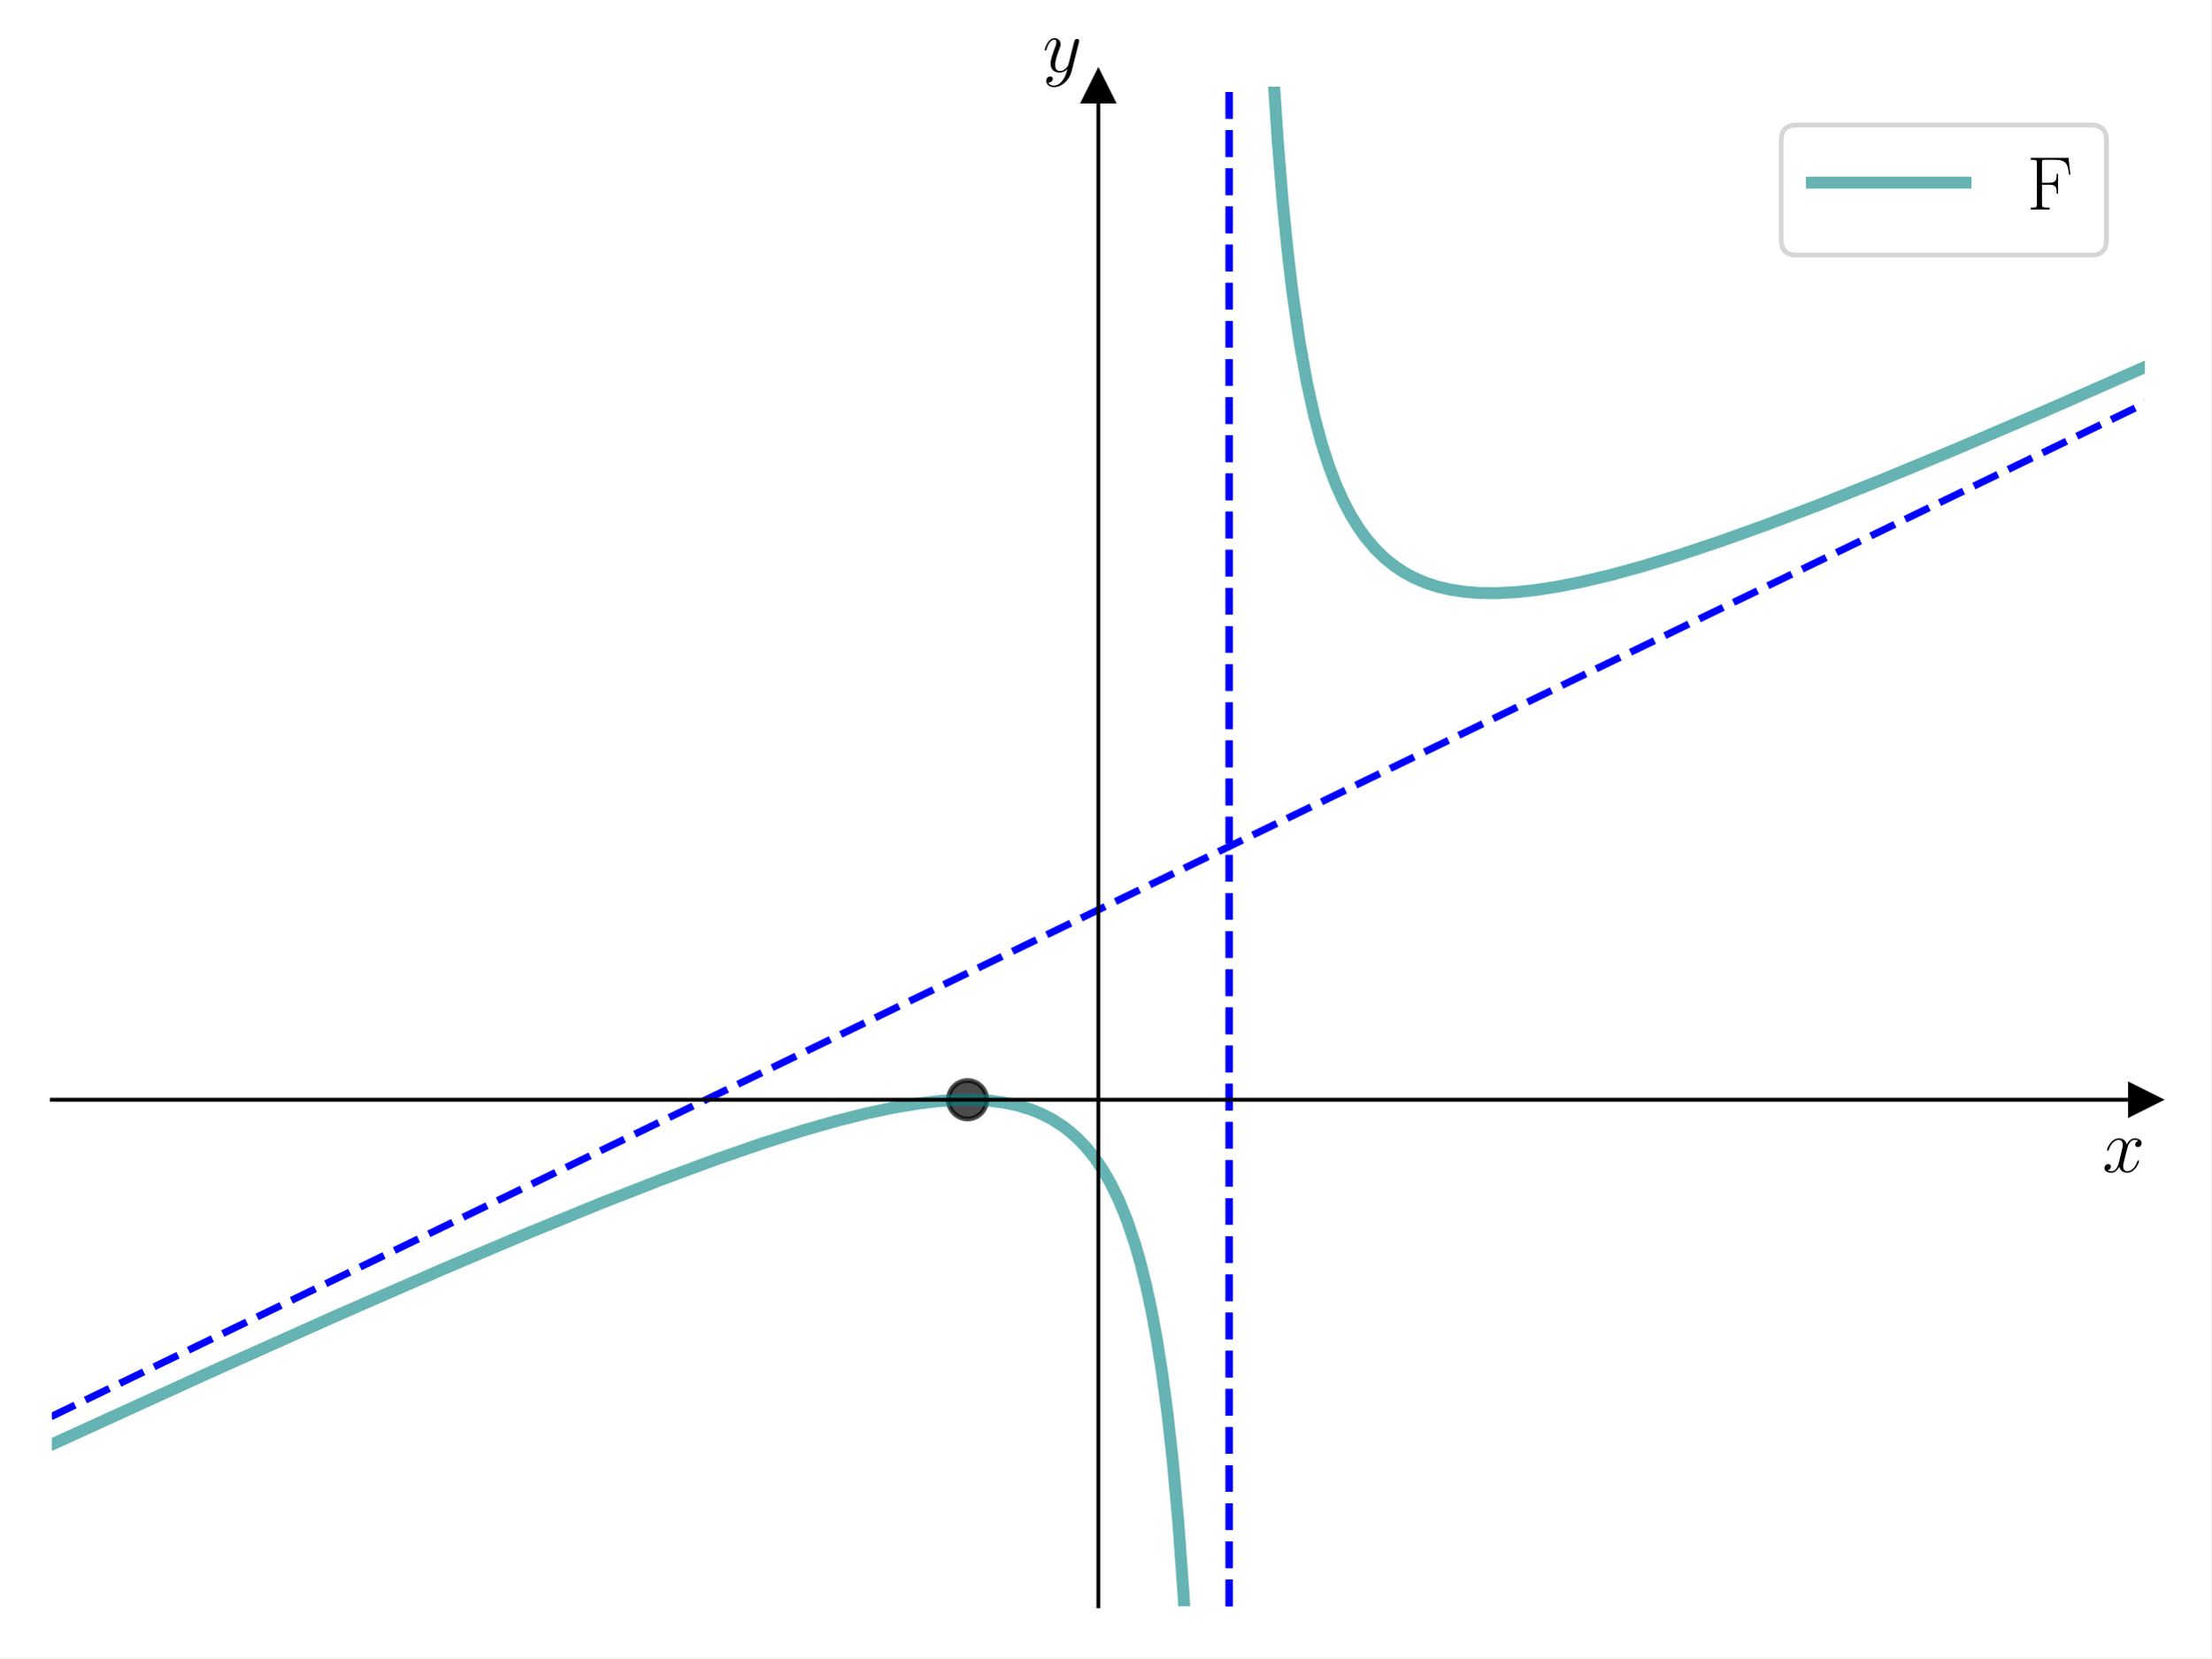
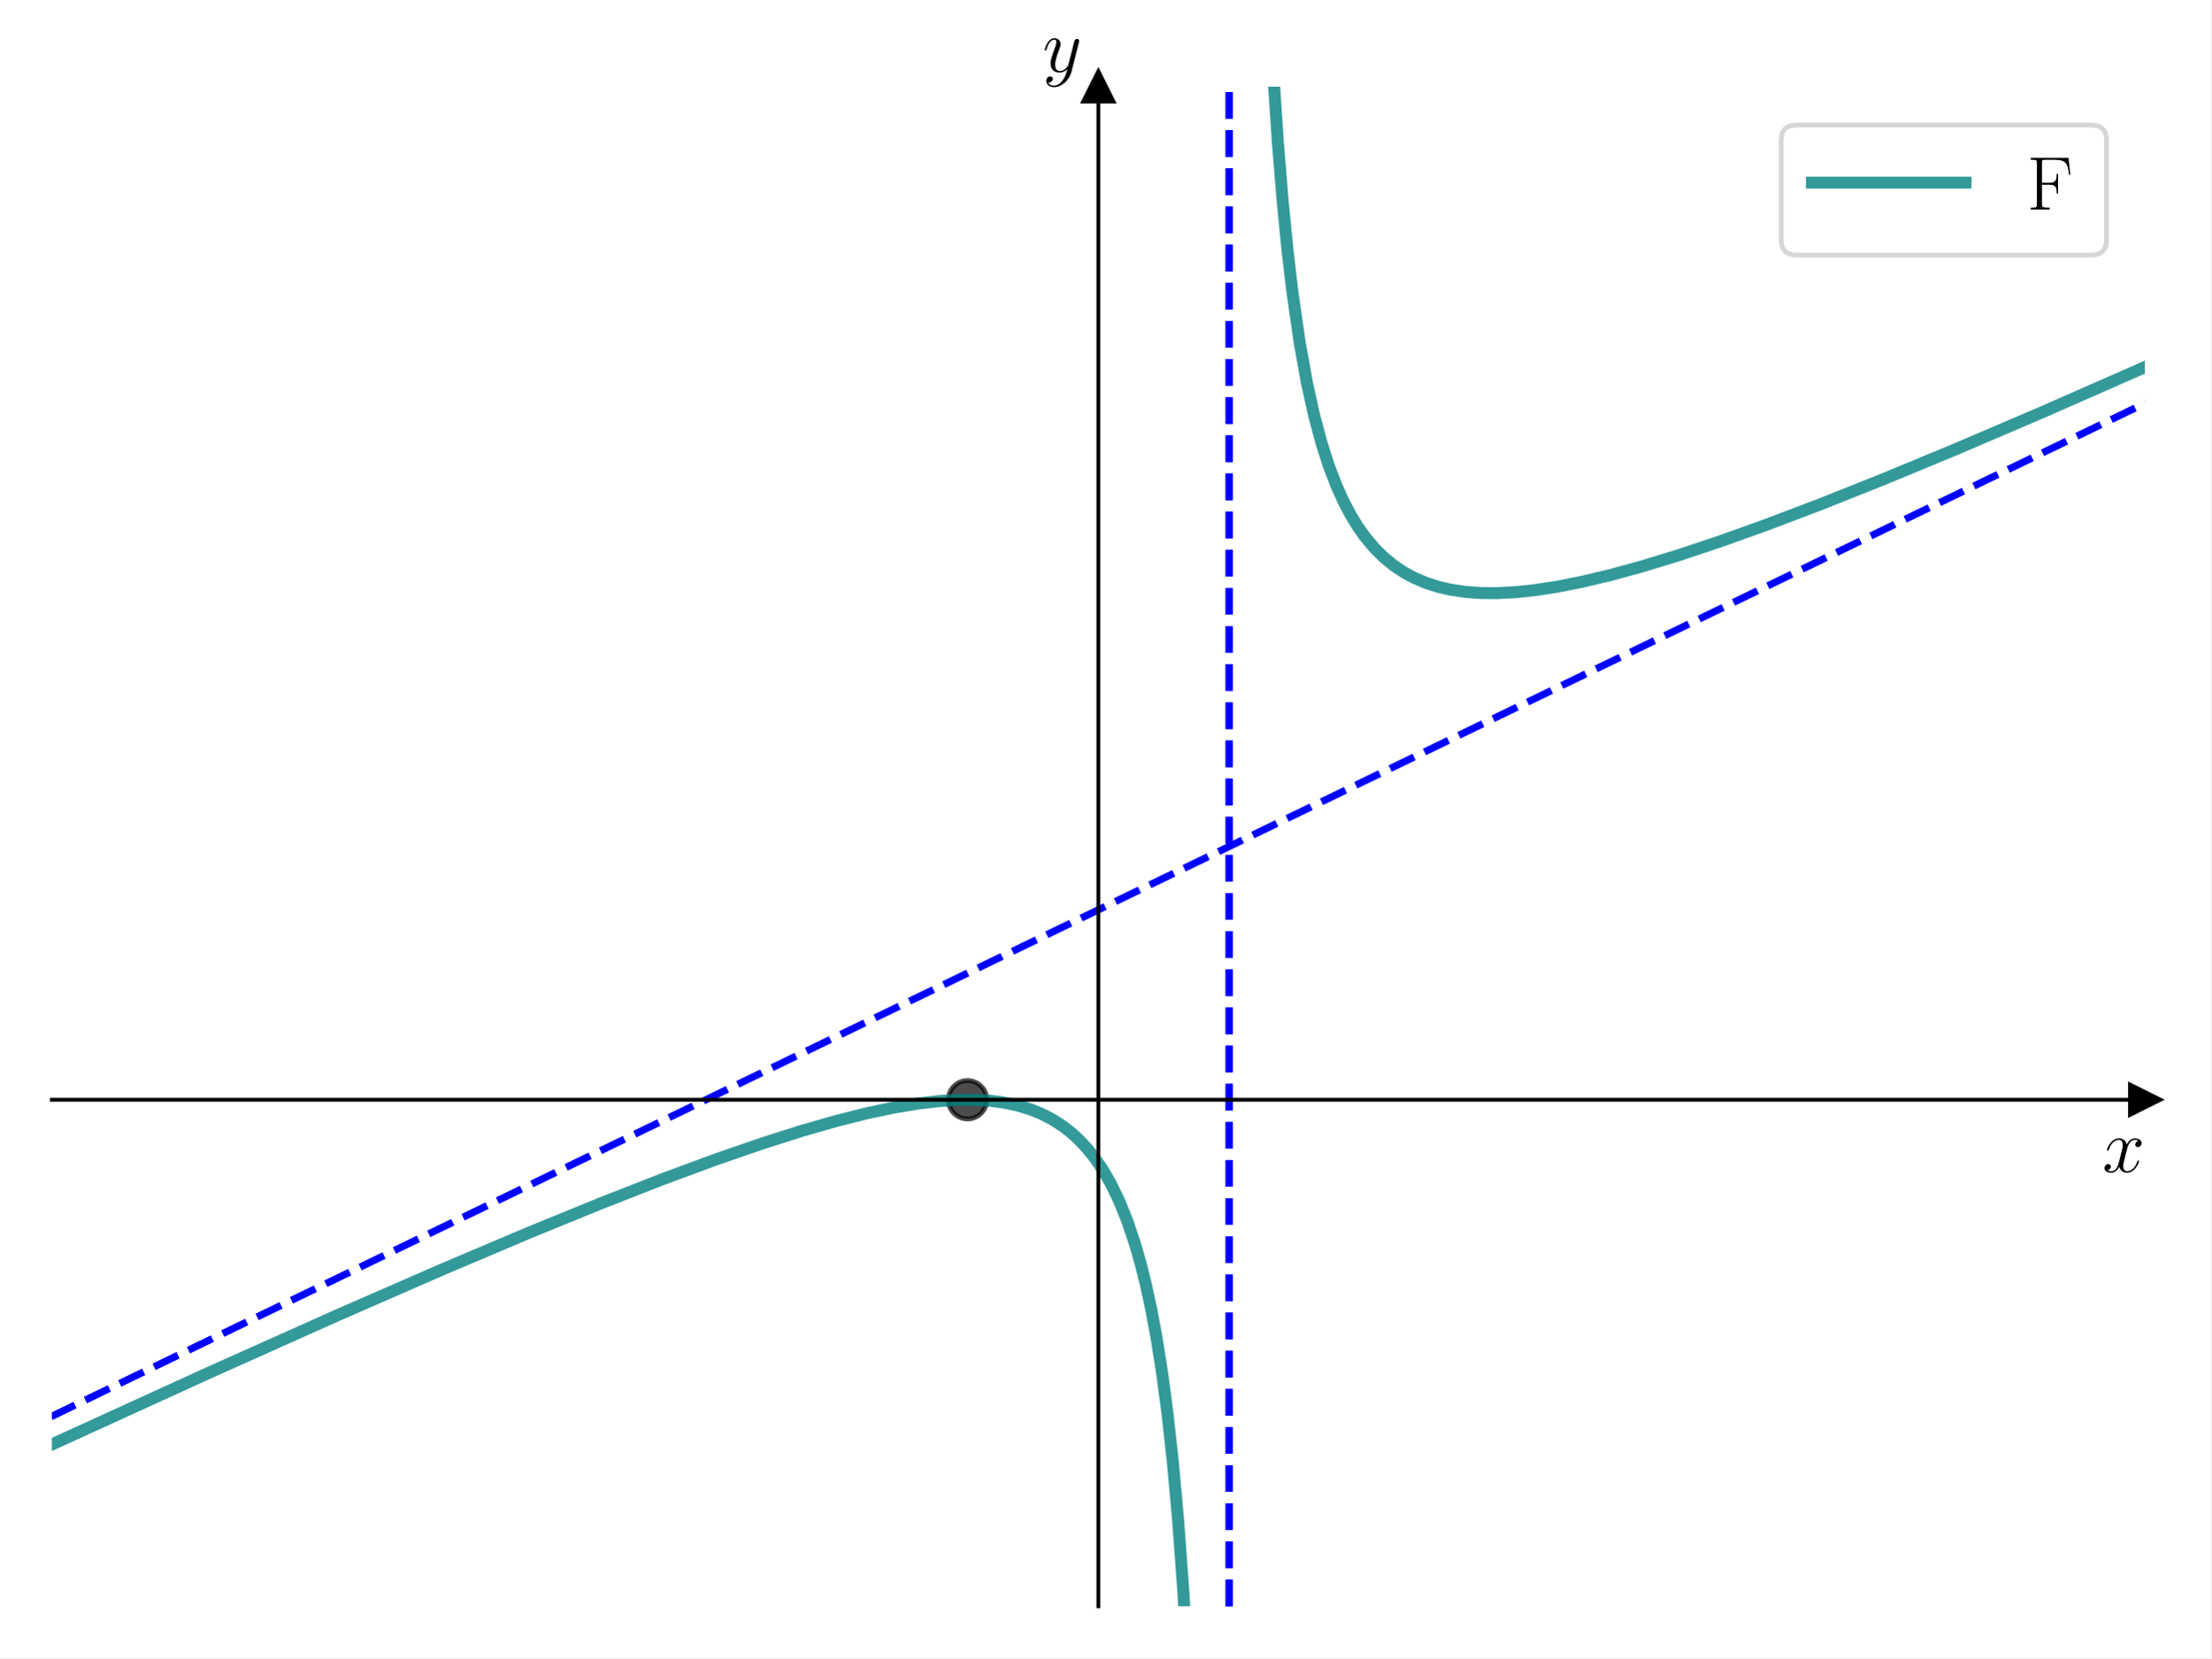
<svg xmlns="http://www.w3.org/2000/svg" xmlns:xlink="http://www.w3.org/1999/xlink" width="460.8pt" height="345.6pt" viewBox="0 0 460.8 345.6" version="1.1">
  <defs>
    <style type="text/css">*{stroke-linejoin: round; stroke-linecap: butt}</style>
  </defs>
  <g id="figure_1">
    <g id="patch_1">
      <path d="M 0 345.6  L 460.8 345.6  L 460.8 0  L 0 0  z " style="fill: #ffffff" />
    </g>
    <g id="axes_1">
      <g id="patch_2">
        <path d="M 10.8 334.8  L 447 334.8  L 447 18.065  L 10.8 18.065  z " style="fill: #ffffff" />
      </g>
      <g id="matplotlib.axis_1">
        <g id="text_1">
          <g transform="translate(438.1306 244.2911) scale(0.16 -0.16)">
            <defs>
              <path id="CMMI12-78" d="M 3034 2606  C 2829 2567 2752 2414 2752 2293  C 2752 2139 2874 2088 2963 2088  C 3155 2088 3290 2254 3290 2427  C 3290 2695 2982 2816 2714 2816  C 2323 2816 2106 2433 2048 2312  C 1901 2816 1504 2816 1389 2816  C 736 2816 390 1980 390 1839  C 390 1814 416 1782 461 1782  C 512 1782 525 1820 538 1846  C 755 2555 1184 2689 1370 2689  C 1658 2689 1715 2420 1715 2267  C 1715 2127 1677 1980 1600 1673  L 1382 798  C 1286 415 1101 64 762 64  C 730 64 570 64 435 147  C 666 192 717 383 717 460  C 717 588 621 664 499 664  C 346 664 179 530 179 326  C 179 57 480 -64 755 -64  C 1062 -64 1280 179 1414 441  C 1517 64 1837 -64 2074 -64  C 2726 -64 3072 773 3072 913  C 3072 945 3046 971 3008 971  C 2950 971 2944 939 2925 888  C 2752 326 2381 64 2093 64  C 1869 64 1747 230 1747 492  C 1747 632 1773 734 1875 1156  L 2099 2024  C 2195 2408 2413 2689 2707 2689  C 2720 2689 2899 2689 3034 2606  z " transform="scale(0.015625)" />
            </defs>
            <use xlink:href="#CMMI12-78" transform="scale(0.996264)" />
          </g>
        </g>
      </g>
      <g id="matplotlib.axis_2">
        <g id="text_2">
          <g transform="translate(217.2897 14.96506) scale(0.16 -0.16)">
            <defs>
              <path id="CMMI12-79" d="M 1683 -700  C 1510 -939 1261 -1152 947 -1152  C 870 -1152 563 -1152 467 -889  C 486 -895 518 -895 531 -895  C 723 -895 851 -729 851 -582  C 851 -435 730 -384 634 -384  C 531 -384 307 -458 307 -759  C 307 -1071 582 -1286 947 -1286  C 1587 -1286 2234 -700 2413 6  L 3040 2485  C 3046 2517 3059 2556 3059 2594  C 3059 2689 2982 2753 2886 2753  C 2829 2753 2694 2727 2643 2535  L 2170 658  C 2138 543 2138 530 2086 460  C 1958 281 1747 64 1440 64  C 1082 64 1050 415 1050 588  C 1050 952 1222 1443 1395 1903  C 1466 2088 1504 2178 1504 2305  C 1504 2574 1312 2816 998 2816  C 410 2816 173 1890 173 1839  C 173 1814 198 1782 243 1782  C 301 1782 307 1807 333 1897  C 486 2433 730 2689 979 2689  C 1037 2689 1146 2689 1146 2478  C 1146 2312 1075 2127 979 1884  C 666 1047 666 837 666 683  C 666 77 1101 -64 1421 -64  C 1606 -64 1837 -6 2061 230  L 2067 224  C 1971 -147 1907 -392 1683 -700  z " transform="scale(0.015625)" />
            </defs>
            <use xlink:href="#CMMI12-79" transform="scale(0.996264)" />
          </g>
        </g>
      </g>
      <g id="line2d_1">
        <defs>
-           <path id="m346ba916e0" d="M 3 0  L -3 -3  L -3 3  z " style="stroke: #000000; stroke-linejoin: miter" />
+           <path id="m1c87fa0043" d="M 3 0  L -3 -3  L -3 3  z " style="stroke: #000000; stroke-linejoin: miter" />
        </defs>
        <g>
-           <use xlink:href="#m346ba916e0" x="447" y="229.222" style="stroke: #000000; stroke-linejoin: miter" />
+           <use xlink:href="#m1c87fa0043" x="447" y="229.222" style="stroke: #000000; stroke-linejoin: miter" />
        </g>
      </g>
      <g id="line2d_2">
        <defs>
-           <path id="mf072273466" d="M 0 -3  L -3 3  L 3 3  z " style="stroke: #000000; stroke-linejoin: miter" />
+           <path id="mdabc279448" d="M 0 -3  L -3 3  L 3 3  z " style="stroke: #000000; stroke-linejoin: miter" />
        </defs>
        <g>
-           <use xlink:href="#mf072273466" x="228.9" y="18.065" style="stroke: #000000; stroke-linejoin: miter" />
+           <use xlink:href="#mdabc279448" x="228.9" y="18.065" style="stroke: #000000; stroke-linejoin: miter" />
        </g>
      </g>
      <g id="line2d_3">
        <defs>
-           <path id="me3d68e2261" d="M 0 4  C 1.061 4 2.078 3.579 2.828 2.828  C 3.579 2.078 4 1.061 4 0  C 4 -1.061 3.579 -2.078 2.828 -2.828  C 2.078 -3.579 1.061 -4 0 -4  C -1.061 -4 -2.078 -3.579 -2.828 -2.828  C -3.579 -2.078 -4 -1.061 -4 0  C -4 1.061 -3.579 2.078 -2.828 2.828  C -2.078 3.579 -1.061 4 0 4  z " style="stroke: #000000; stroke-opacity: 0.7" />
+           <path id="m6b6399e136" d="M 0 4  C 1.061 4 2.078 3.579 2.828 2.828  C 3.579 2.078 4 1.061 4 0  C 4 -1.061 3.579 -2.078 2.828 -2.828  C 2.078 -3.579 1.061 -4 0 -4  C -1.061 -4 -2.078 -3.579 -2.828 -2.828  C -3.579 -2.078 -4 -1.061 -4 0  C -4 1.061 -3.579 2.078 -2.828 2.828  C -2.078 3.579 -1.061 4 0 4  z " style="stroke: #000000; stroke-opacity: 0.7" />
        </defs>
-         <g clip-path="url(#p7336c89e3f)">
-           <use xlink:href="#me3d68e2261" x="201.637" y="229.222" style="fill-opacity: 0.7; stroke: #000000; stroke-opacity: 0.7" />
+         <g clip-path="url(#ped87f5789c)">
+           <use xlink:href="#m6b6399e136" x="201.637" y="229.222" style="fill-opacity: 0.7; stroke: #000000; stroke-opacity: 0.7" />
        </g>
      </g>
      <g id="line2d_4">
-         <path d="M 10.48 301.221  L 43.499 286.146  L 70.362 274.121  L 92.188 264.586  L 110.096 256.993  L 125.207 250.816  L 138.078 245.782  L 149.271 241.64  L 158.785 238.35  L 167.18 235.681  L 174.455 233.599  L 180.611 232.054  L 186.207 230.869  L 191.244 230.027  L 195.721 229.502  L 199.639 229.256  L 202.997 229.238  L 206.354 229.438  L 209.153 229.803  L 211.951 230.386  L 214.749 231.231  L 216.988 232.133  L 219.226 233.276  L 221.465 234.706  L 223.144 236.002  L 224.823 237.525  L 226.502 239.311  L 228.18 241.41  L 229.859 243.88  L 231.538 246.798  L 233.217 250.261  L 234.896 254.4  L 236.575 259.388  L 237.694 263.299  L 238.814 267.785  L 239.933 272.964  L 241.052 278.991  L 242.171 286.069  L 243.291 294.472  L 244.41 304.578  L 245.529 316.926  L 246.649 332.308  L 247.482 346.6  L 247.482 346.6  " clip-path="url(#p7336c89e3f)" style="fill: none; stroke: #008080; stroke-opacity: 0.6; stroke-width: 2.5; stroke-linecap: square" />
+         <path d="M 10.48 301.221  L 43.499 286.146  L 70.362 274.121  L 92.188 264.586  L 110.096 256.993  L 125.207 250.816  L 138.078 245.782  L 149.271 241.64  L 158.785 238.35  L 167.18 235.681  L 174.455 233.599  L 180.611 232.054  L 186.207 230.869  L 191.244 230.027  L 195.721 229.502  L 199.639 229.256  L 202.997 229.238  L 206.354 229.438  L 209.153 229.803  L 211.951 230.386  L 214.749 231.231  L 216.988 232.133  L 219.226 233.276  L 221.465 234.706  L 223.144 236.002  L 224.823 237.525  L 226.502 239.311  L 228.18 241.41  L 229.859 243.88  L 231.538 246.798  L 233.217 250.261  L 234.896 254.4  L 236.575 259.388  L 237.694 263.299  L 238.814 267.785  L 239.933 272.964  L 241.052 278.991  L 242.171 286.069  L 243.291 294.472  L 244.41 304.578  L 245.529 316.926  L 246.649 332.308  L 247.482 346.6  L 247.482 346.6  " clip-path="url(#ped87f5789c)" style="fill: none; stroke: #008080; stroke-opacity: 0.8; stroke-width: 2.5; stroke-linecap: square" />
      </g>
      <g id="line2d_5">
-         <path d="M 0 0  " clip-path="url(#p7336c89e3f)" style="fill: none; stroke: #008080; stroke-opacity: 0.6; stroke-width: 2.5; stroke-linecap: square" />
+         <path d="M 0 0  " clip-path="url(#ped87f5789c)" style="fill: none; stroke: #008080; stroke-opacity: 0.8; stroke-width: 2.5; stroke-linecap: square" />
      </g>
      <g id="line2d_6">
-         <path d="M 264.469 -1  L 265.277 14.116  L 266.289 29.416  L 267.302 41.845  L 268.315 52.121  L 269.327 60.741  L 270.846 71.314  L 272.365 79.767  L 273.884 86.645  L 275.403 92.321  L 276.923 97.059  L 278.442 101.05  L 279.961 104.438  L 281.48 107.331  L 282.999 109.813  L 284.518 111.951  L 286.543 114.354  L 288.568 116.334  L 290.594 117.966  L 292.619 119.308  L 294.644 120.405  L 297.176 121.488  L 299.708 122.303  L 302.24 122.893  L 305.278 123.355  L 308.316 123.591  L 311.86 123.631  L 315.911 123.422  L 319.962 122.99  L 324.519 122.288  L 329.582 121.289  L 335.658 119.846  L 342.241 118.044  L 349.836 115.723  L 358.444 112.849  L 368.064 109.402  L 379.204 105.174  L 392.368 99.931  L 407.559 93.638  L 425.787 85.836  L 447.053 76.486  L 447.053 76.486  " clip-path="url(#p7336c89e3f)" style="fill: none; stroke: #008080; stroke-opacity: 0.6; stroke-width: 2.5; stroke-linecap: square" />
+         <path d="M 264.469 -1  L 265.277 14.116  L 266.289 29.416  L 267.302 41.845  L 268.315 52.121  L 269.327 60.741  L 270.846 71.314  L 272.365 79.767  L 273.884 86.645  L 275.403 92.321  L 276.923 97.059  L 278.442 101.05  L 279.961 104.438  L 281.48 107.331  L 282.999 109.813  L 284.518 111.951  L 286.543 114.354  L 288.568 116.334  L 290.594 117.966  L 292.619 119.308  L 294.644 120.405  L 297.176 121.488  L 299.708 122.303  L 302.24 122.893  L 305.278 123.355  L 308.316 123.591  L 311.86 123.631  L 315.911 123.422  L 319.962 122.99  L 324.519 122.288  L 329.582 121.289  L 335.658 119.846  L 342.241 118.044  L 349.836 115.723  L 358.444 112.849  L 368.064 109.402  L 379.204 105.174  L 392.368 99.931  L 407.559 93.638  L 425.787 85.836  L 447.053 76.486  L 447.053 76.486  " clip-path="url(#ped87f5789c)" style="fill: none; stroke: #008080; stroke-opacity: 0.8; stroke-width: 2.5; stroke-linecap: square" />
      </g>
      <g id="LineCollection_1">
-         <path d="M 256.163 334.8  L 256.163 18.065  " clip-path="url(#p7336c89e3f)" style="fill: none; stroke-dasharray: 5.55,2.4; stroke-dashoffset: 0; stroke: #0000ff; stroke-width: 1.5" />
+         <path d="M 256.163 334.8  L 256.163 18.065  " clip-path="url(#ped87f5789c)" style="fill: none; stroke-dasharray: 5.55,2.4; stroke-dashoffset: 0; stroke: #0000ff; stroke-width: 1.5" />
      </g>
      <g id="LineCollection_2">
-         <path d="M 256.163 334.8  L 256.163 18.065  " clip-path="url(#p7336c89e3f)" style="fill: none; stroke-dasharray: 5.55,2.4; stroke-dashoffset: 0; stroke: #0000ff; stroke-width: 1.5" />
+         <path d="M 256.163 334.8  L 256.163 18.065  " clip-path="url(#ped87f5789c)" style="fill: none; stroke-dasharray: 5.55,2.4; stroke-dashoffset: 0; stroke: #0000ff; stroke-width: 1.5" />
      </g>
      <g id="line2d_7">
-         <path d="M 10.64 295.285  L 447.16 83.974  L 447.16 83.974  " clip-path="url(#p7336c89e3f)" style="fill: none; stroke-dasharray: 5.55,2.4; stroke-dashoffset: 0; stroke: #0000ff; stroke-width: 1.5" />
+         <path d="M 10.64 295.285  L 447.16 83.974  L 447.16 83.974  " clip-path="url(#ped87f5789c)" style="fill: none; stroke-dasharray: 5.55,2.4; stroke-dashoffset: 0; stroke: #0000ff; stroke-width: 1.5" />
      </g>
      <g id="patch_3">
        <path d="M 228.9 334.8  L 228.9 18.065  " style="fill: none; stroke: #000000; stroke-width: 0.8; stroke-linejoin: miter; stroke-linecap: square" />
      </g>
      <g id="patch_4">
        <path d="M 447 334.8  L 447 18.065  " style="fill: none" />
      </g>
      <g id="patch_5">
        <path d="M 10.8 229.222  L 447 229.222  " style="fill: none; stroke: #000000; stroke-width: 0.8; stroke-linejoin: miter; stroke-linecap: square" />
      </g>
      <g id="patch_6">
        <path d="M 10.8 18.065  L 447 18.065  " style="fill: none" />
      </g>
      <g id="legend_1">
        <g id="patch_7">
          <path d="M 374.414 53.164  L 435.8 53.164  Q 439 53.164 439 49.964  L 439 29.265  Q 439 26.065 435.8 26.065  L 374.414 26.065  Q 371.214 26.065 371.214 29.265  L 371.214 49.964  Q 371.214 53.164 374.414 53.164  z " style="fill: #ffffff; opacity: 0.8; stroke: #cccccc; stroke-linejoin: miter" />
        </g>
        <g id="line2d_8">
-           <path d="M 377.614 38.065  L 393.614 38.065  L 409.614 38.065  " style="fill: none; stroke: #008080; stroke-opacity: 0.6; stroke-width: 2.5; stroke-linecap: square" />
+           <path d="M 377.614 38.065  L 393.614 38.065  L 409.614 38.065  " style="fill: none; stroke: #008080; stroke-opacity: 0.8; stroke-width: 2.5; stroke-linecap: square" />
        </g>
        <g id="text_3">
          <g transform="translate(422.4142 43.66453) scale(0.16 -0.16)">
            <defs>
              <path id="CMR17-46" d="M 3482 4325  L 326 4325  L 326 4160  C 768 4160 838 4160 838 3874  L 838 446  C 838 160 768 160 326 160  L 326 0  C 512 0 870 0 1069 0  C 1331 0 1638 0 1901 0  L 1901 160  L 1760 160  C 1274 160 1261 223 1261 452  L 1261 2075  L 1837 2075  C 2432 2075 2490 1865 2490 1332  L 2605 1332  L 2605 2987  L 2490 2987  C 2490 2450 2432 2240 1837 2240  L 1261 2240  L 1261 3911  C 1261 4128 1274 4160 1530 4160  L 2355 4160  C 3322 4160 3430 3765 3520 2916  L 3635 2916  L 3482 4325  z " transform="scale(0.015625)" />
            </defs>
            <use xlink:href="#CMR17-46" transform="scale(0.996264)" />
          </g>
        </g>
      </g>
    </g>
  </g>
  <defs>
-     <clipPath id="p7336c89e3f">
+     <clipPath id="ped87f5789c">
      <rect x="10.8" y="18.065" width="436.2" height="316.735" />
    </clipPath>
  </defs>
</svg>
